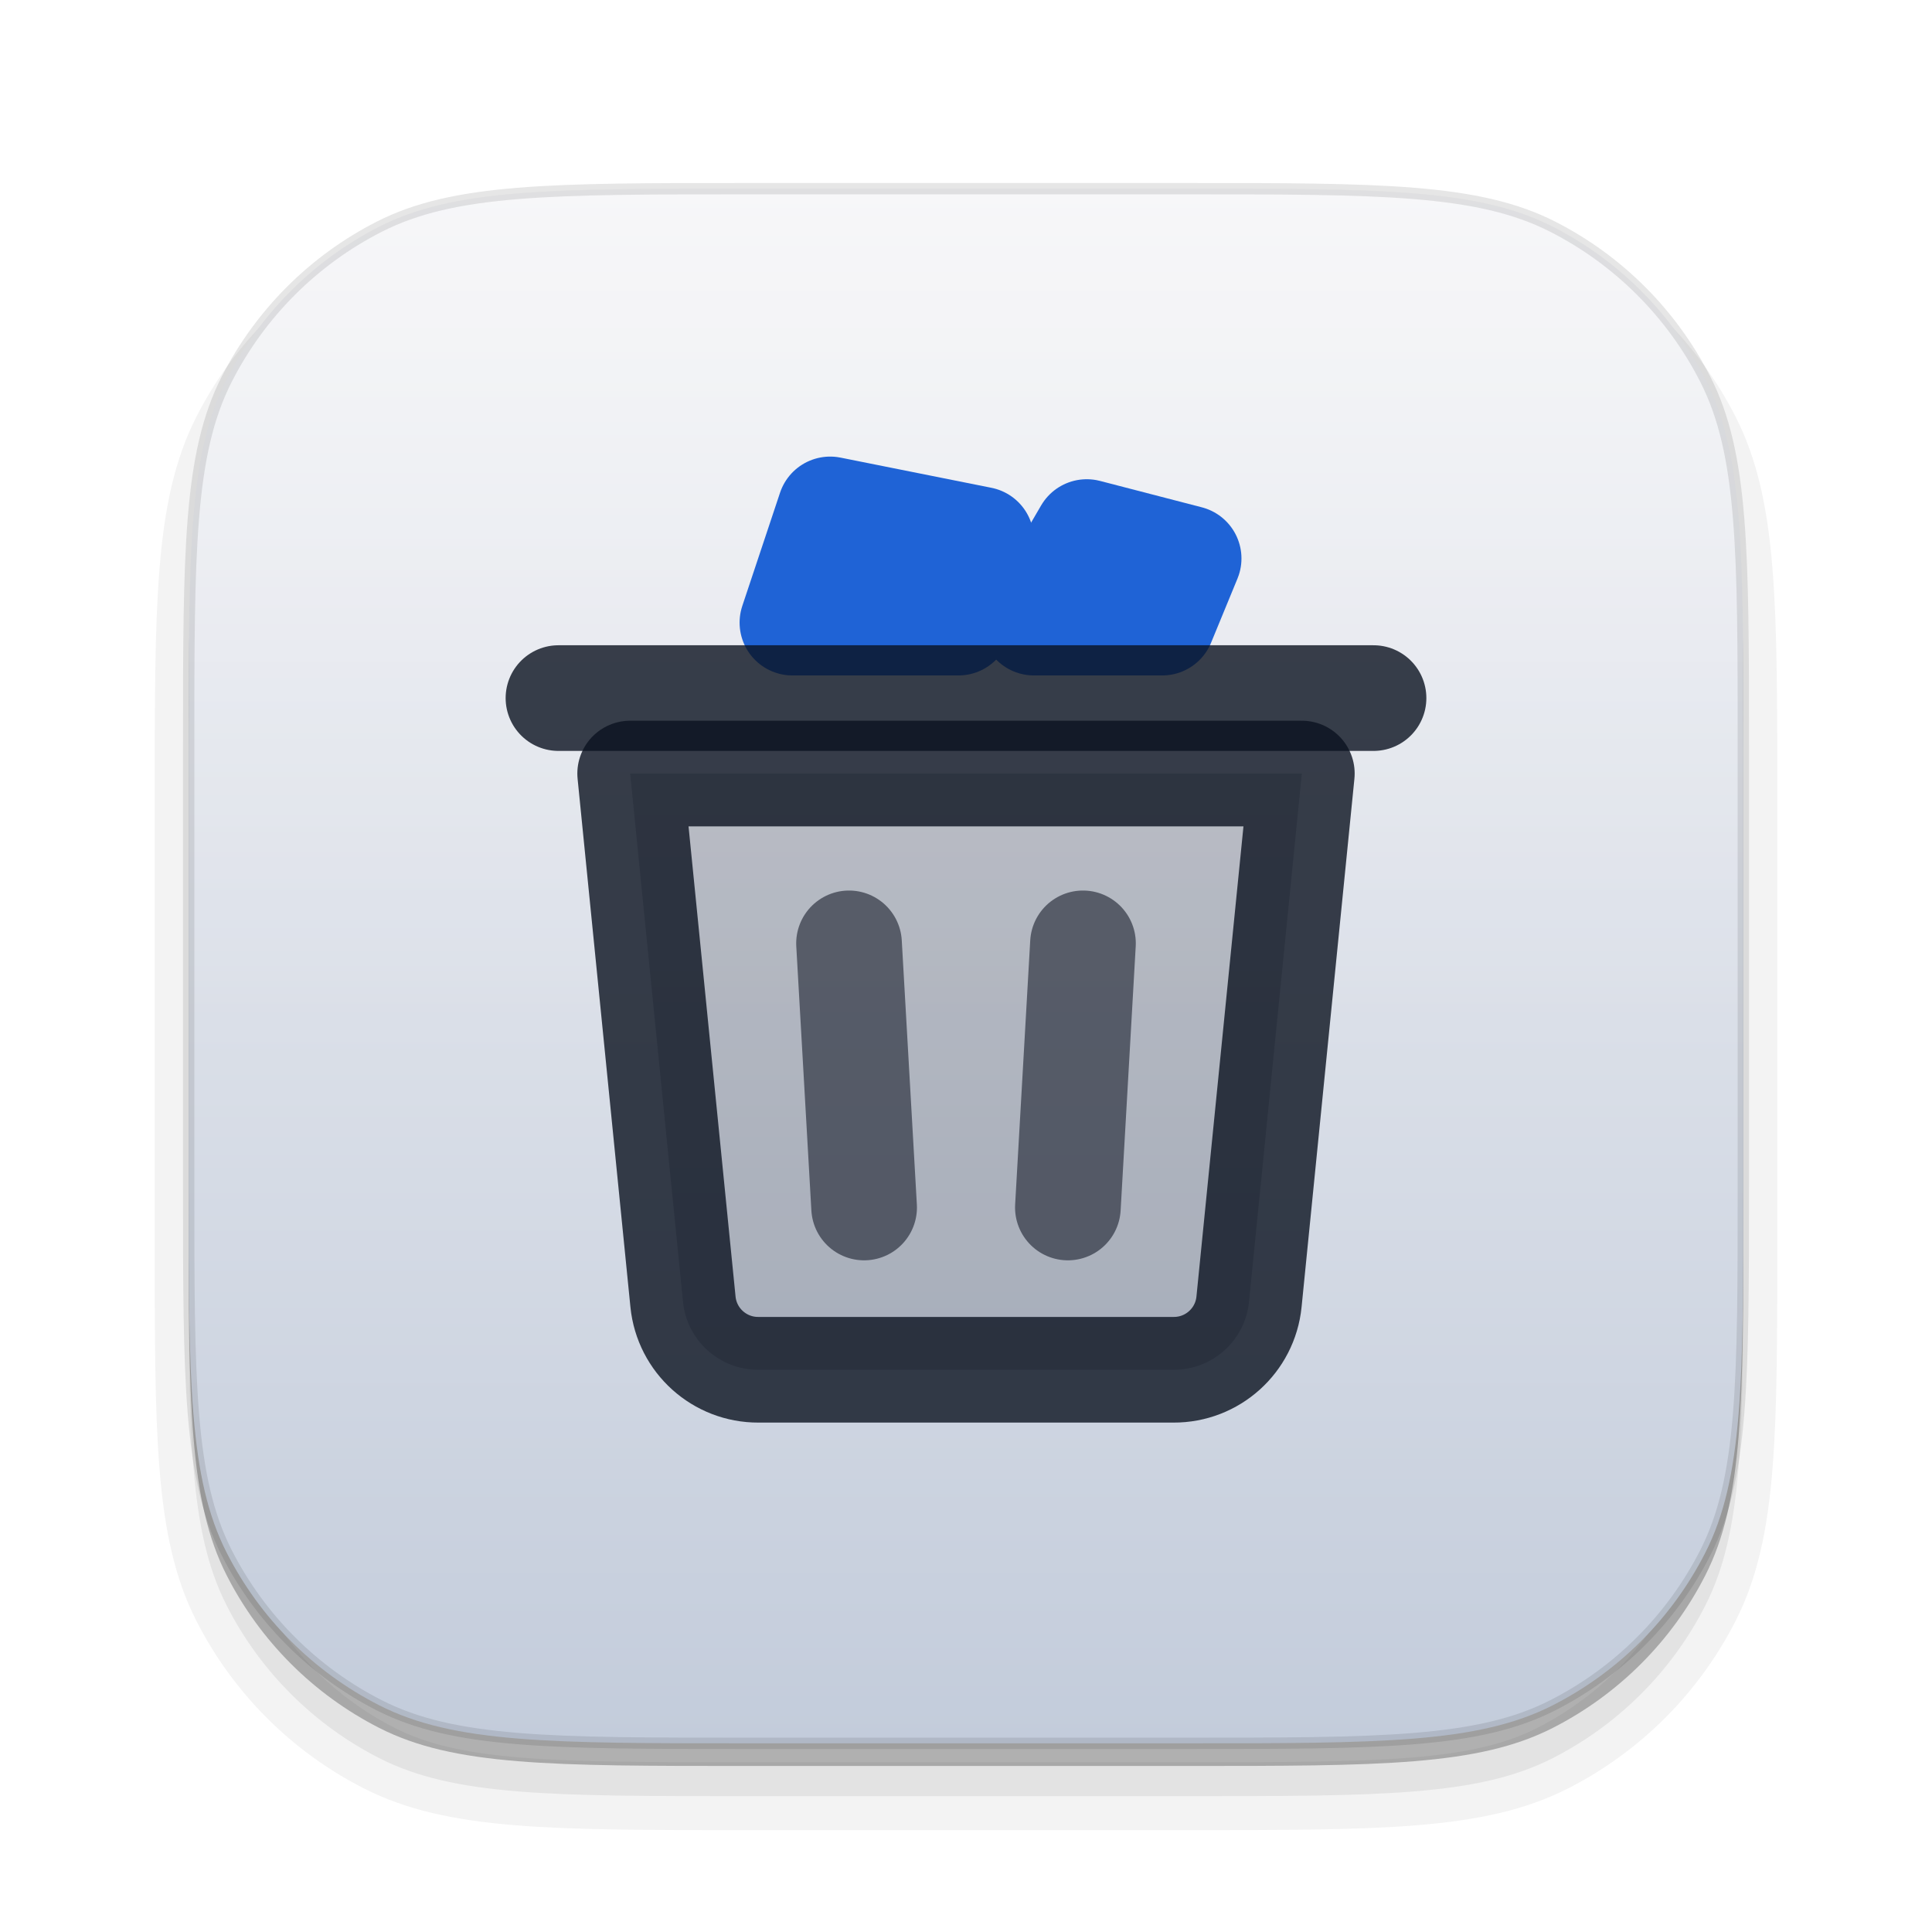
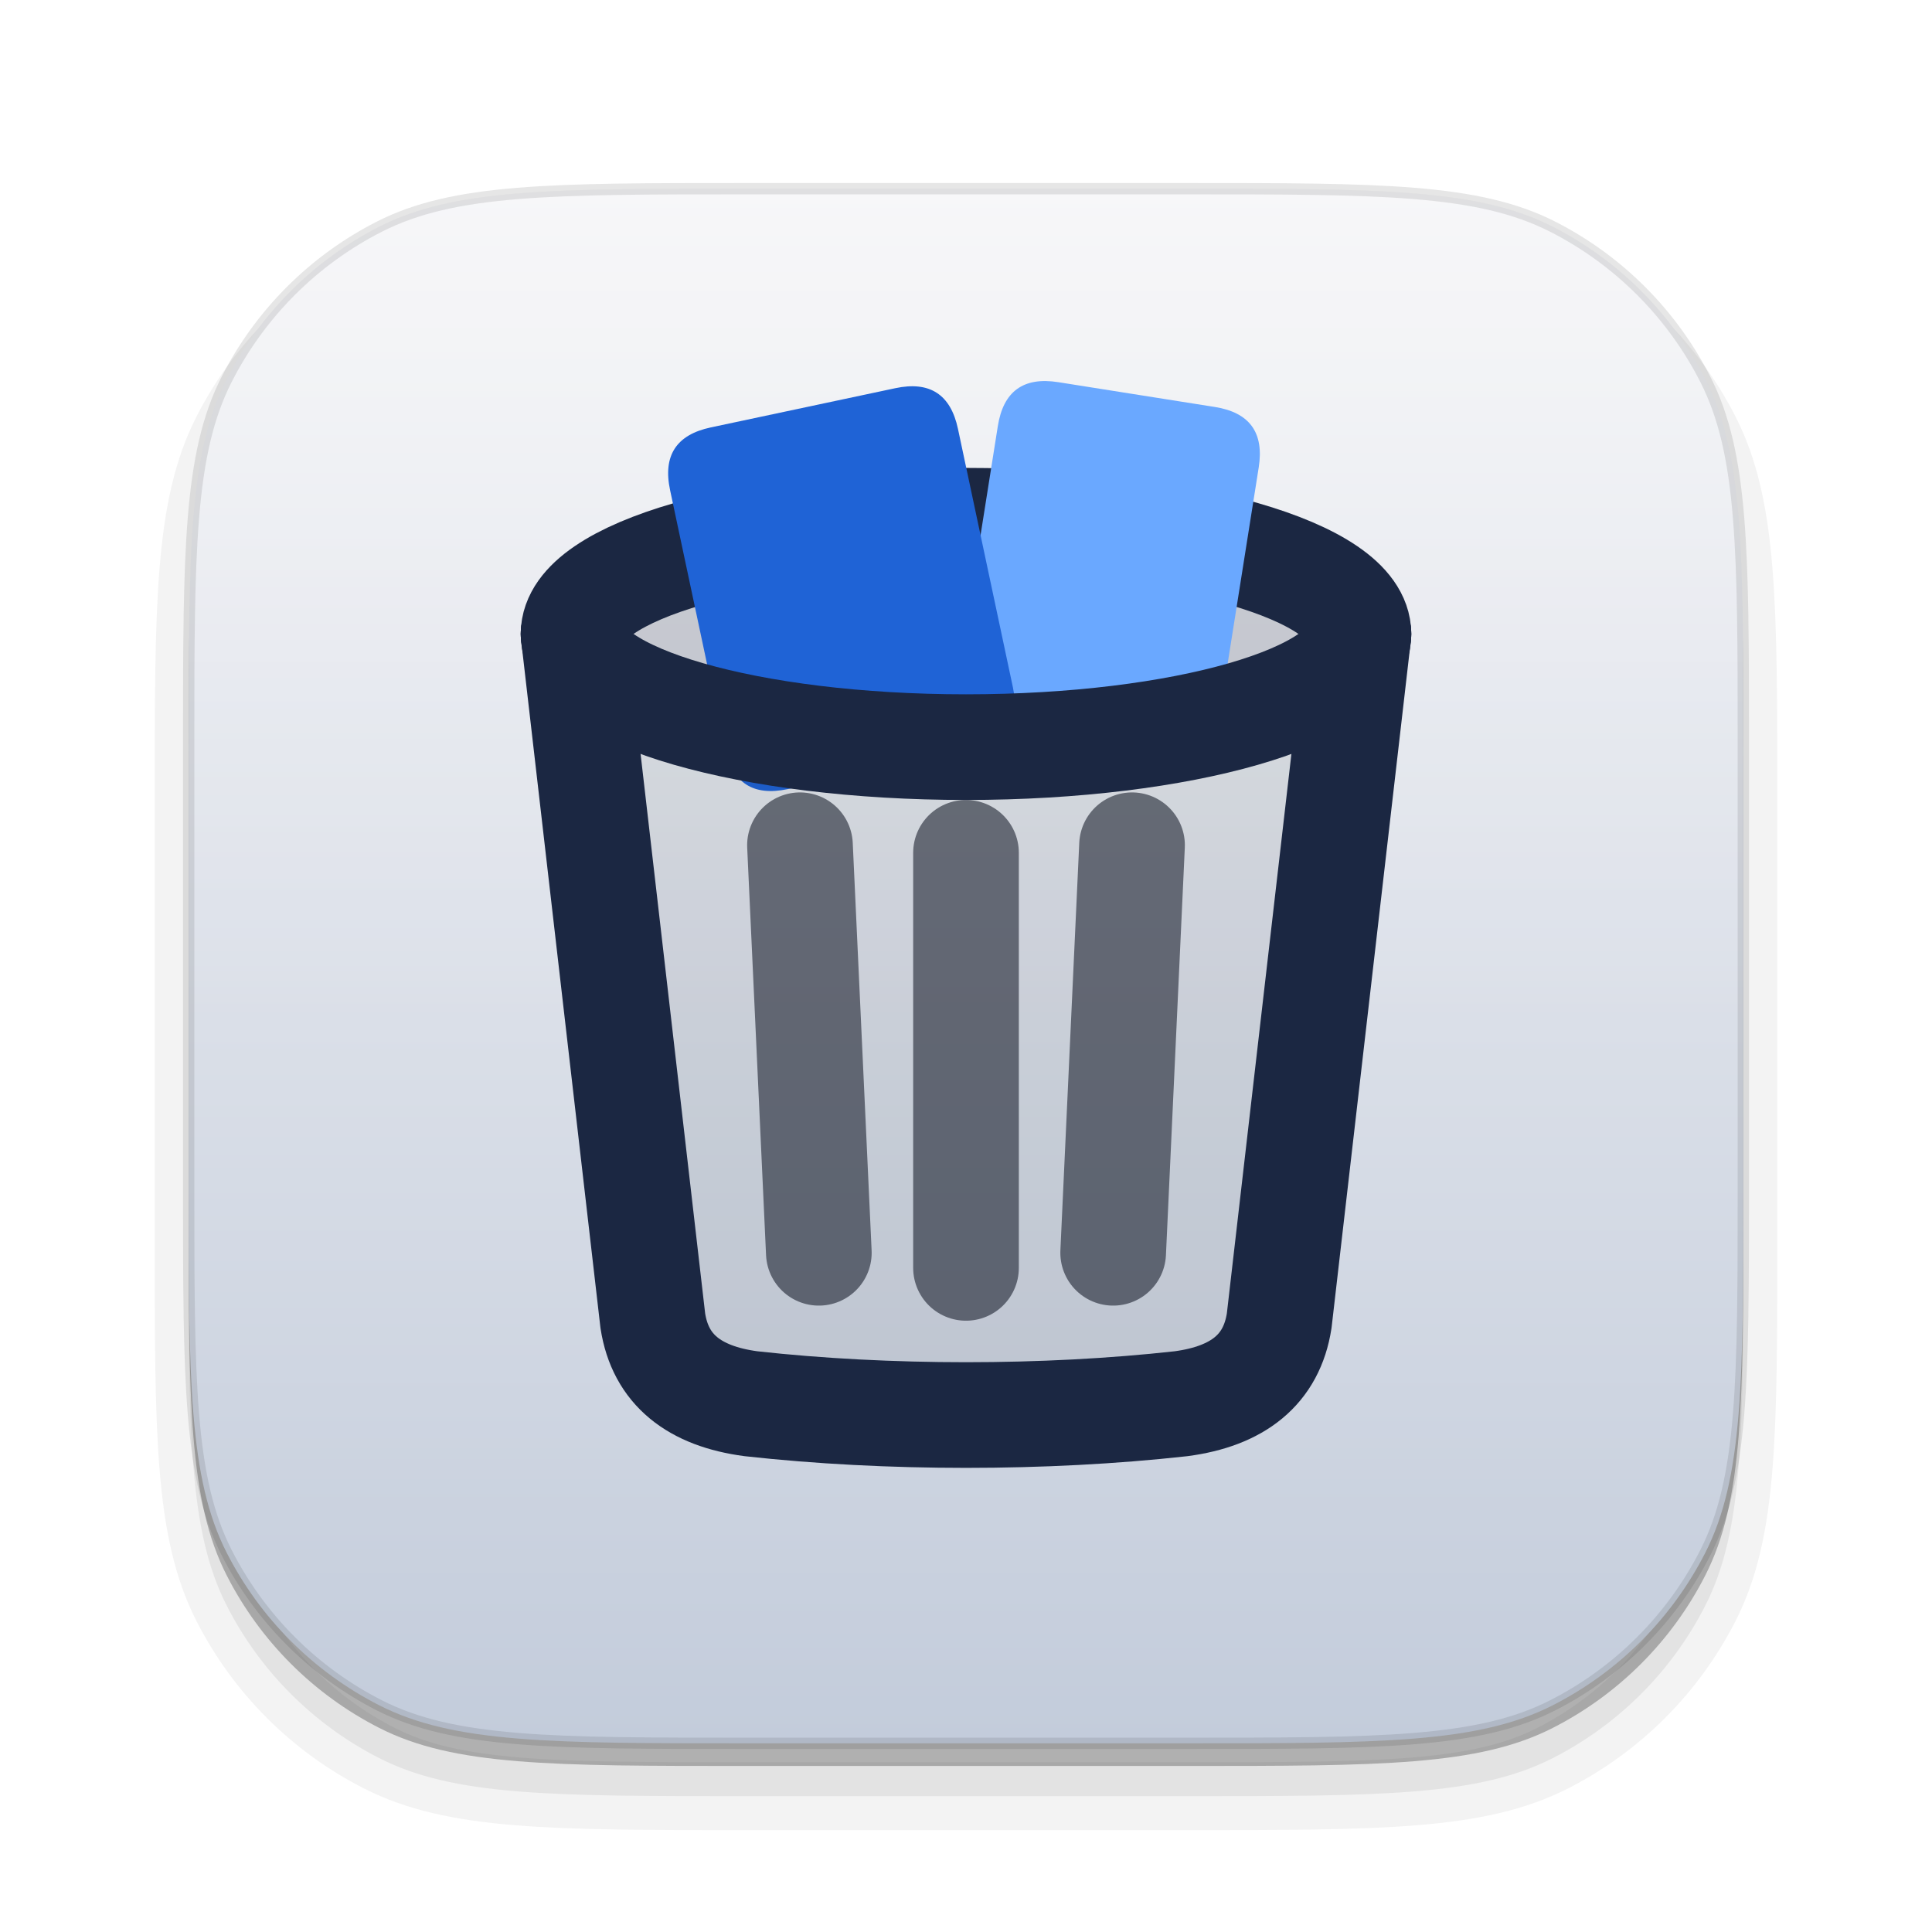
<svg xmlns="http://www.w3.org/2000/svg" viewBox="0 0 1024 1024">
  <defs>
    <linearGradient id="bg" x1="512" y1="100" x2="512" y2="924" gradientUnits="userSpaceOnUse">
      <stop offset="0" stop-color="#F5F5F7" />
      <stop offset="1" stop-color="#C3CCDB" />
    </linearGradient>
    <linearGradient id="hl" x1="512" y1="100" x2="512" y2="560" gradientUnits="userSpaceOnUse">
      <stop offset="0" stop-color="#FFFFFF" stop-opacity=".22" />
      <stop offset="1" stop-color="#FFFFFF" stop-opacity="0" />
    </linearGradient>
  </defs>
  <path d="M628 128c103.61 0 155.41 0 194.99 20.16a185 185 0 0 1 80.85 80.85c20.16 39.57 20.16 91.38 20.16 194.99L924 656c0 103.61 0 155.41 -20.16 194.99a185 185 0 0 1 -80.85 80.85c-39.57 20.16 -91.38 20.16 -194.99 20.16L396 952c-103.61 0 -155.41 0 -194.99 -20.16a185 185 0 0 1 -80.85 -80.85c-20.16 -39.57 -20.16 -91.38 -20.16 -194.99L100 424c0 -103.61 0 -155.41 20.16 -194.99a185 185 0 0 1 80.85 -80.85c39.57 -20.16 91.38 -20.16 194.99 -20.16z" fill="#000000" fill-opacity=".07" stroke="#000000" stroke-opacity=".05" stroke-width="36" stroke-linejoin="round" />
  <path d="M628 112c103.61 0 155.41 0 194.99 20.16a185 185 0 0 1 80.85 80.85c20.16 39.57 20.16 91.38 20.16 194.99L924 640c0 103.61 0 155.41 -20.16 194.99a185 185 0 0 1 -80.85 80.85c-39.57 20.16 -91.38 20.16 -194.99 20.16L396 936c-103.61 0 -155.41 0 -194.99 -20.16a185 185 0 0 1 -80.85 -80.85c-20.16 -39.57 -20.16 -91.38 -20.16 -194.99L100 408c0 -103.61 0 -155.41 20.16 -194.99a185 185 0 0 1 80.85 -80.85c39.57 -20.16 91.38 -20.16 194.99 -20.16z" fill="#000000" fill-opacity=".26" />
  <path d="M628 100c103.61 0 155.41 0 194.99 20.16a185 185 0 0 1 80.85 80.85c20.16 39.57 20.16 91.38 20.16 194.99L924 628c0 103.61 0 155.41 -20.16 194.99a185 185 0 0 1 -80.85 80.85c-39.57 20.16 -91.38 20.16 -194.99 20.16L396 924c-103.61 0 -155.41 0 -194.99 -20.16a185 185 0 0 1 -80.85 -80.85c-20.16 -39.57 -20.16 -91.38 -20.16 -194.99L100 396c0 -103.61 0 -155.41 20.16 -194.99a185 185 0 0 1 80.85 -80.85c39.57 -20.16 91.38 -20.16 194.99 -20.16z" fill="url(#bg)" />
  <path d="M628 100c103.61 0 155.41 0 194.99 20.16a185 185 0 0 1 80.85 80.85c20.16 39.57 20.16 91.38 20.16 194.99L924 628c0 103.61 0 155.41 -20.16 194.99a185 185 0 0 1 -80.85 80.85c-39.57 20.16 -91.38 20.16 -194.99 20.16L396 924c-103.61 0 -155.41 0 -194.99 -20.16a185 185 0 0 1 -80.85 -80.85c-20.16 -39.57 -20.16 -91.38 -20.16 -194.99L100 396c0 -103.61 0 -155.41 20.16 -194.99a185 185 0 0 1 80.85 -80.85c39.57 -20.16 91.38 -20.16 194.99 -20.16z" fill="url(#hl)" />
  <path d="M628 100c103.61 0 155.41 0 194.99 20.16a185 185 0 0 1 80.85 80.85c20.16 39.57 20.16 91.38 20.16 194.99L924 628c0 103.61 0 155.41 -20.16 194.99a185 185 0 0 1 -80.85 80.85c-39.57 20.16 -91.38 20.16 -194.99 20.16L396 924c-103.61 0 -155.41 0 -194.99 -20.16a185 185 0 0 1 -80.85 -80.85c-20.16 -39.57 -20.16 -91.38 -20.16 -194.99L100 396c0 -103.61 0 -155.41 20.16 -194.99a185 185 0 0 1 80.85 -80.85c39.57 -20.16 91.38 -20.16 194.99 -20.16z" fill="none" stroke="#000000" stroke-opacity=".10" stroke-width="6" />
-   <path d="M420 330L440 270L520 286L508 330z" fill="#1F63D6" stroke="#1F63D6" stroke-width="56" stroke-linejoin="round" />
-   <path d="M548 330L576 282L630 296L616 330z" fill="#1F63D6" stroke="#1F63D6" stroke-width="56" stroke-linejoin="round" />
-   <path d="M334 410L362 690a40 40 0 0 0 40 36H622a40 40 0 0 0 40-36L690 410z" fill="#0B1220" fill-opacity="0.2" />
-   <path d="M334 410L362 690a40 40 0 0 0 40 36H622a40 40 0 0 0 40-36L690 410z" fill="none" stroke="#0B1220" stroke-opacity="0.8" stroke-width="56" stroke-linecap="round" stroke-linejoin="round" />
-   <path d="M296 370H728" fill="none" stroke="#0B1220" stroke-opacity="0.8" stroke-width="56" stroke-linecap="round" stroke-linejoin="round" />
-   <path d="M450 500L458 640M574 500L566 640" fill="none" stroke="#0B1220" stroke-opacity="0.55" stroke-width="56" stroke-linecap="round" />
+   <path d="M304 336A208 60 0 0 1 720 336A208 60 0 0 1 304 336Z" fill="#0B1220" fill-opacity=".16" />
+   <path d="M304 336A208 60 0 0 1 720 336" fill="none" stroke="#1B2742" stroke-width="56" stroke-linecap="round" stroke-linejoin="round" />
+   <path d="M528.87 225.84Q533.25 198.18 560.91 202.56L643.87 215.7Q671.53 220.08 667.15 247.74L647.13 374.16Q642.75 401.82 615.09 397.44L532.13 384.3Q504.47 379.92 508.85 352.26Z" fill="#6AA8FF" />
+   <path d="M355.15 259.75Q349.33 232.36 376.72 226.54L474.53 205.75Q501.92 199.92 507.74 227.31L536.85 364.25Q542.67 391.64 515.28 397.46L417.47 418.25Q390.08 424.08 384.26 396.69Z" fill="#1F63D6" />
+   <path d="M304 336L346 700C350 726 368 740 398 744C470 752 554 752 626 744C656 740 674 726 678 700L720 336A208 60 0 0 1 304 336Z" fill="#0B1220" fill-opacity=".08" />
+   <path d="M304 336L346 700C350 726 368 740 398 744C470 752 554 752 626 744C656 740 674 726 678 700L720 336" fill="none" stroke="#1B2742" stroke-width="56" stroke-linecap="round" stroke-linejoin="round" />
+   <path d="M304 336A208 60 0 0 0 720 336" fill="none" stroke="#1B2742" stroke-width="56" stroke-linecap="round" stroke-linejoin="round" />
+   <path d="M424 448L434 664M512 452V672M600 448L590 664" fill="none" stroke="#0B1220" stroke-opacity=".55" stroke-width="56" stroke-linecap="round" stroke-linejoin="round" />
</svg>
